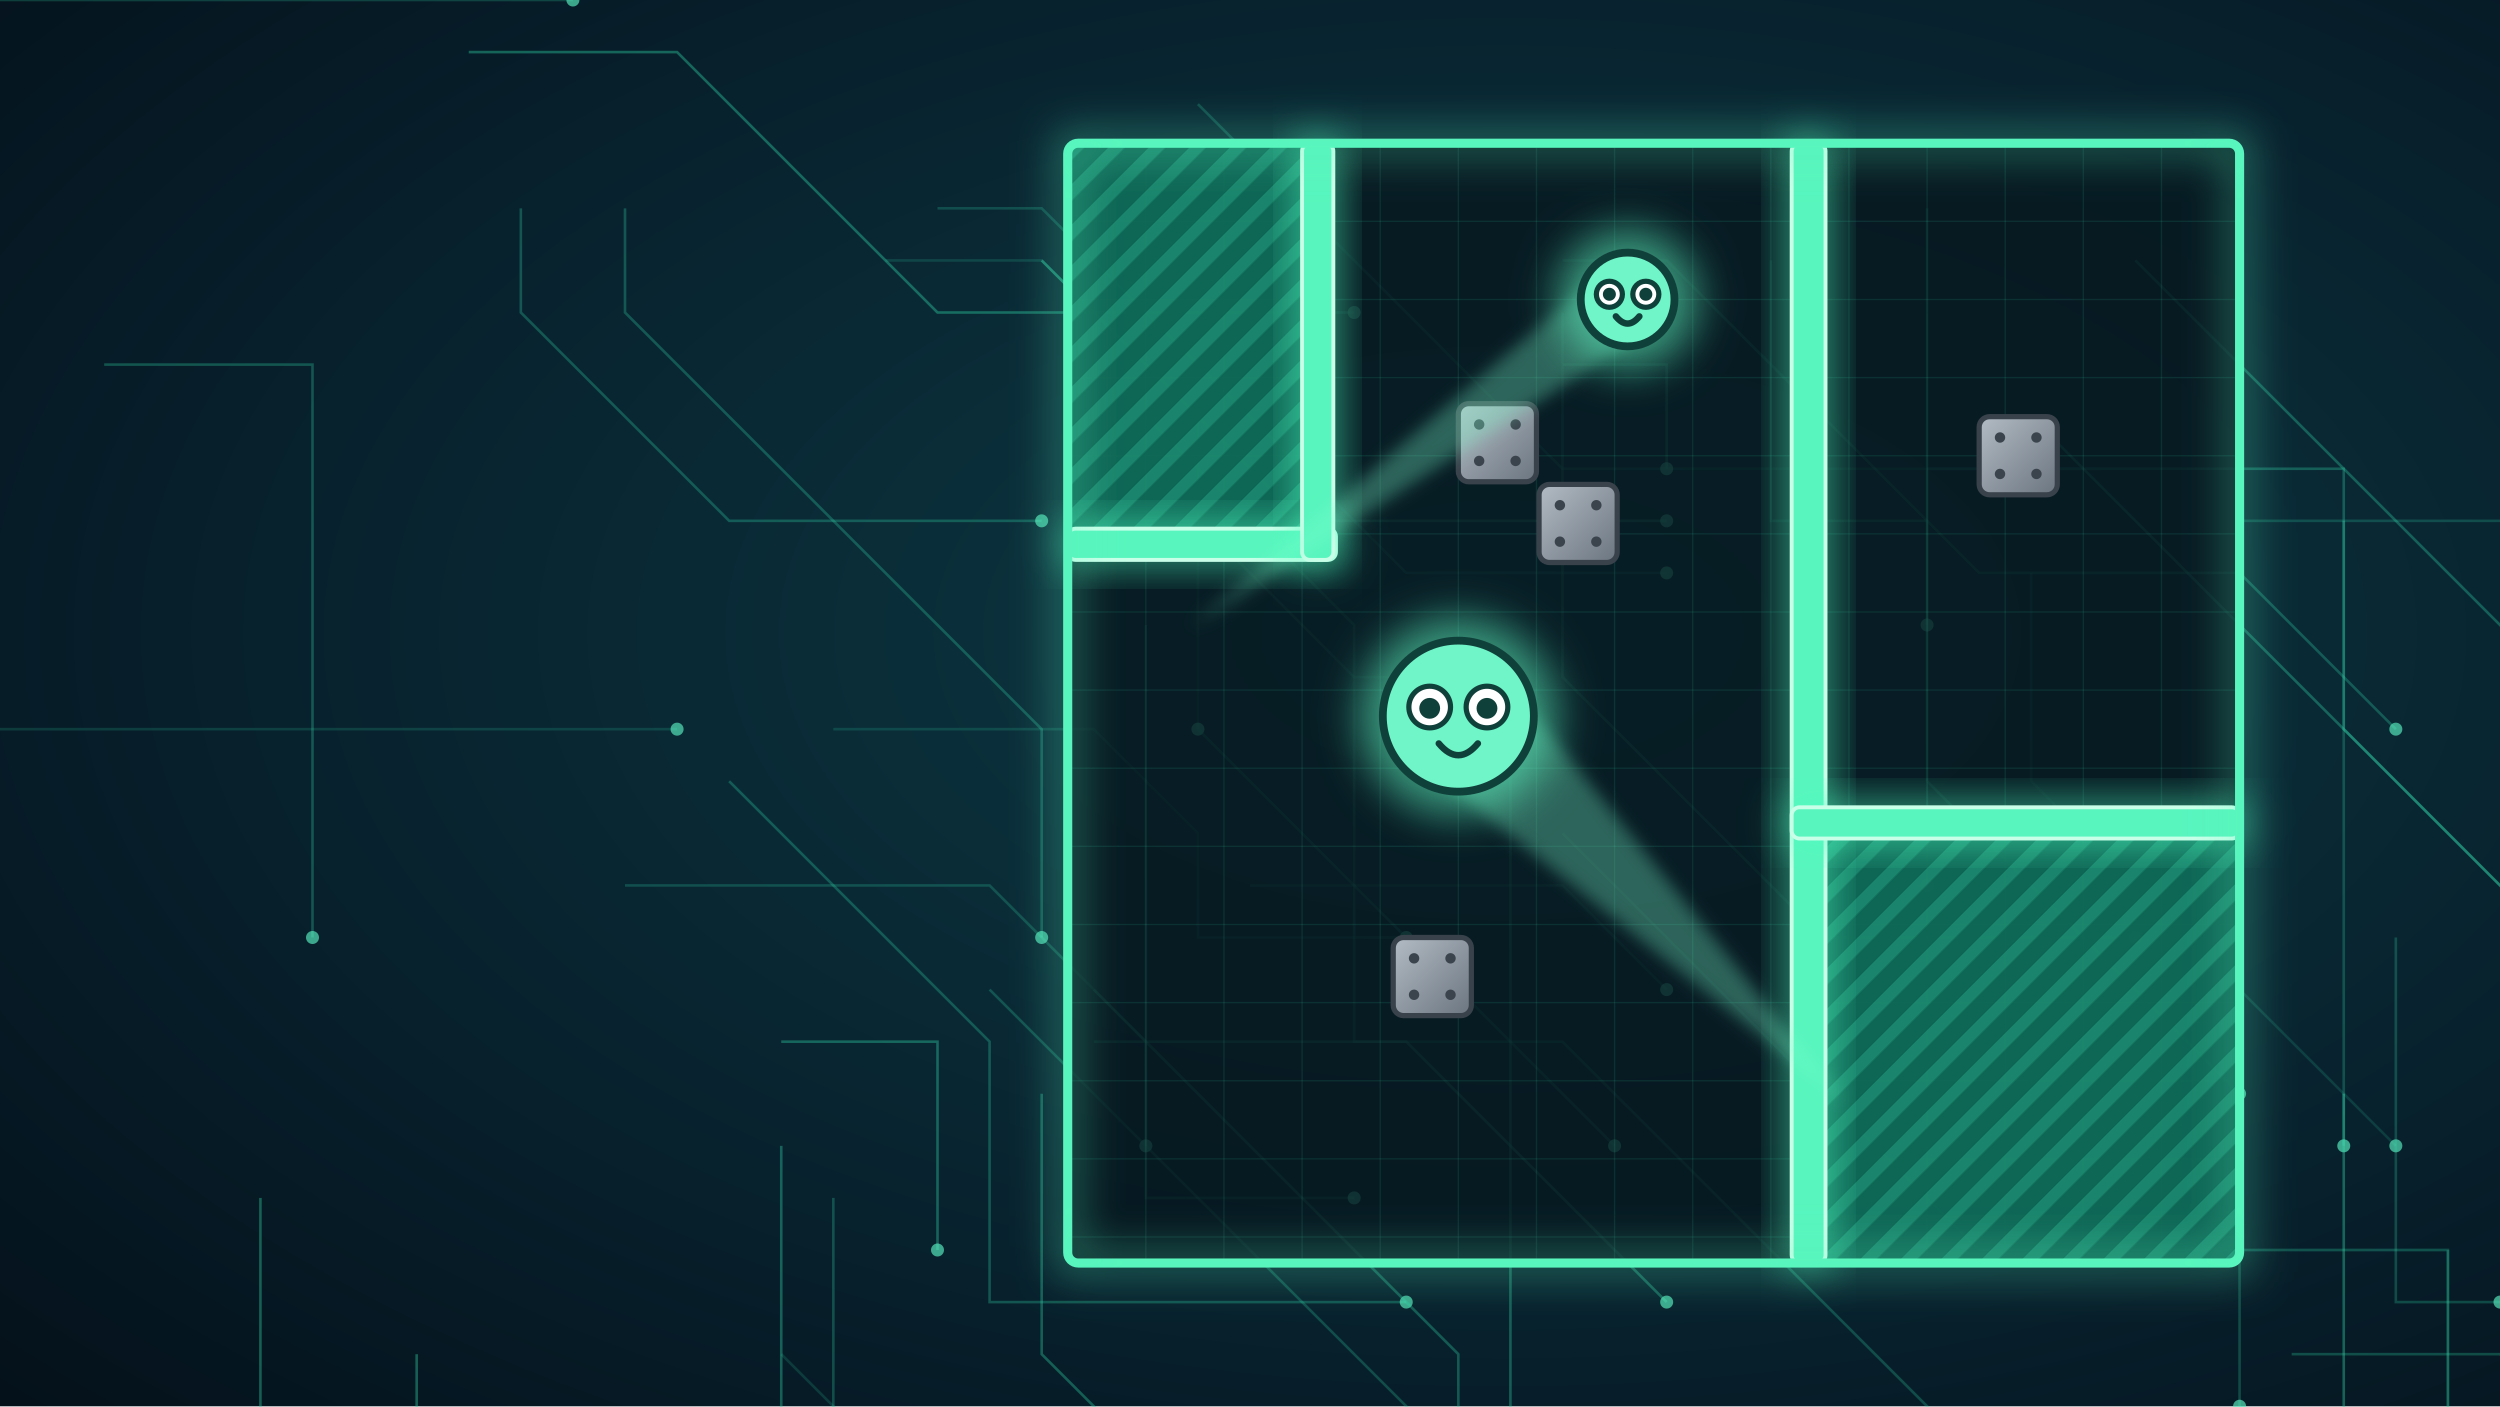
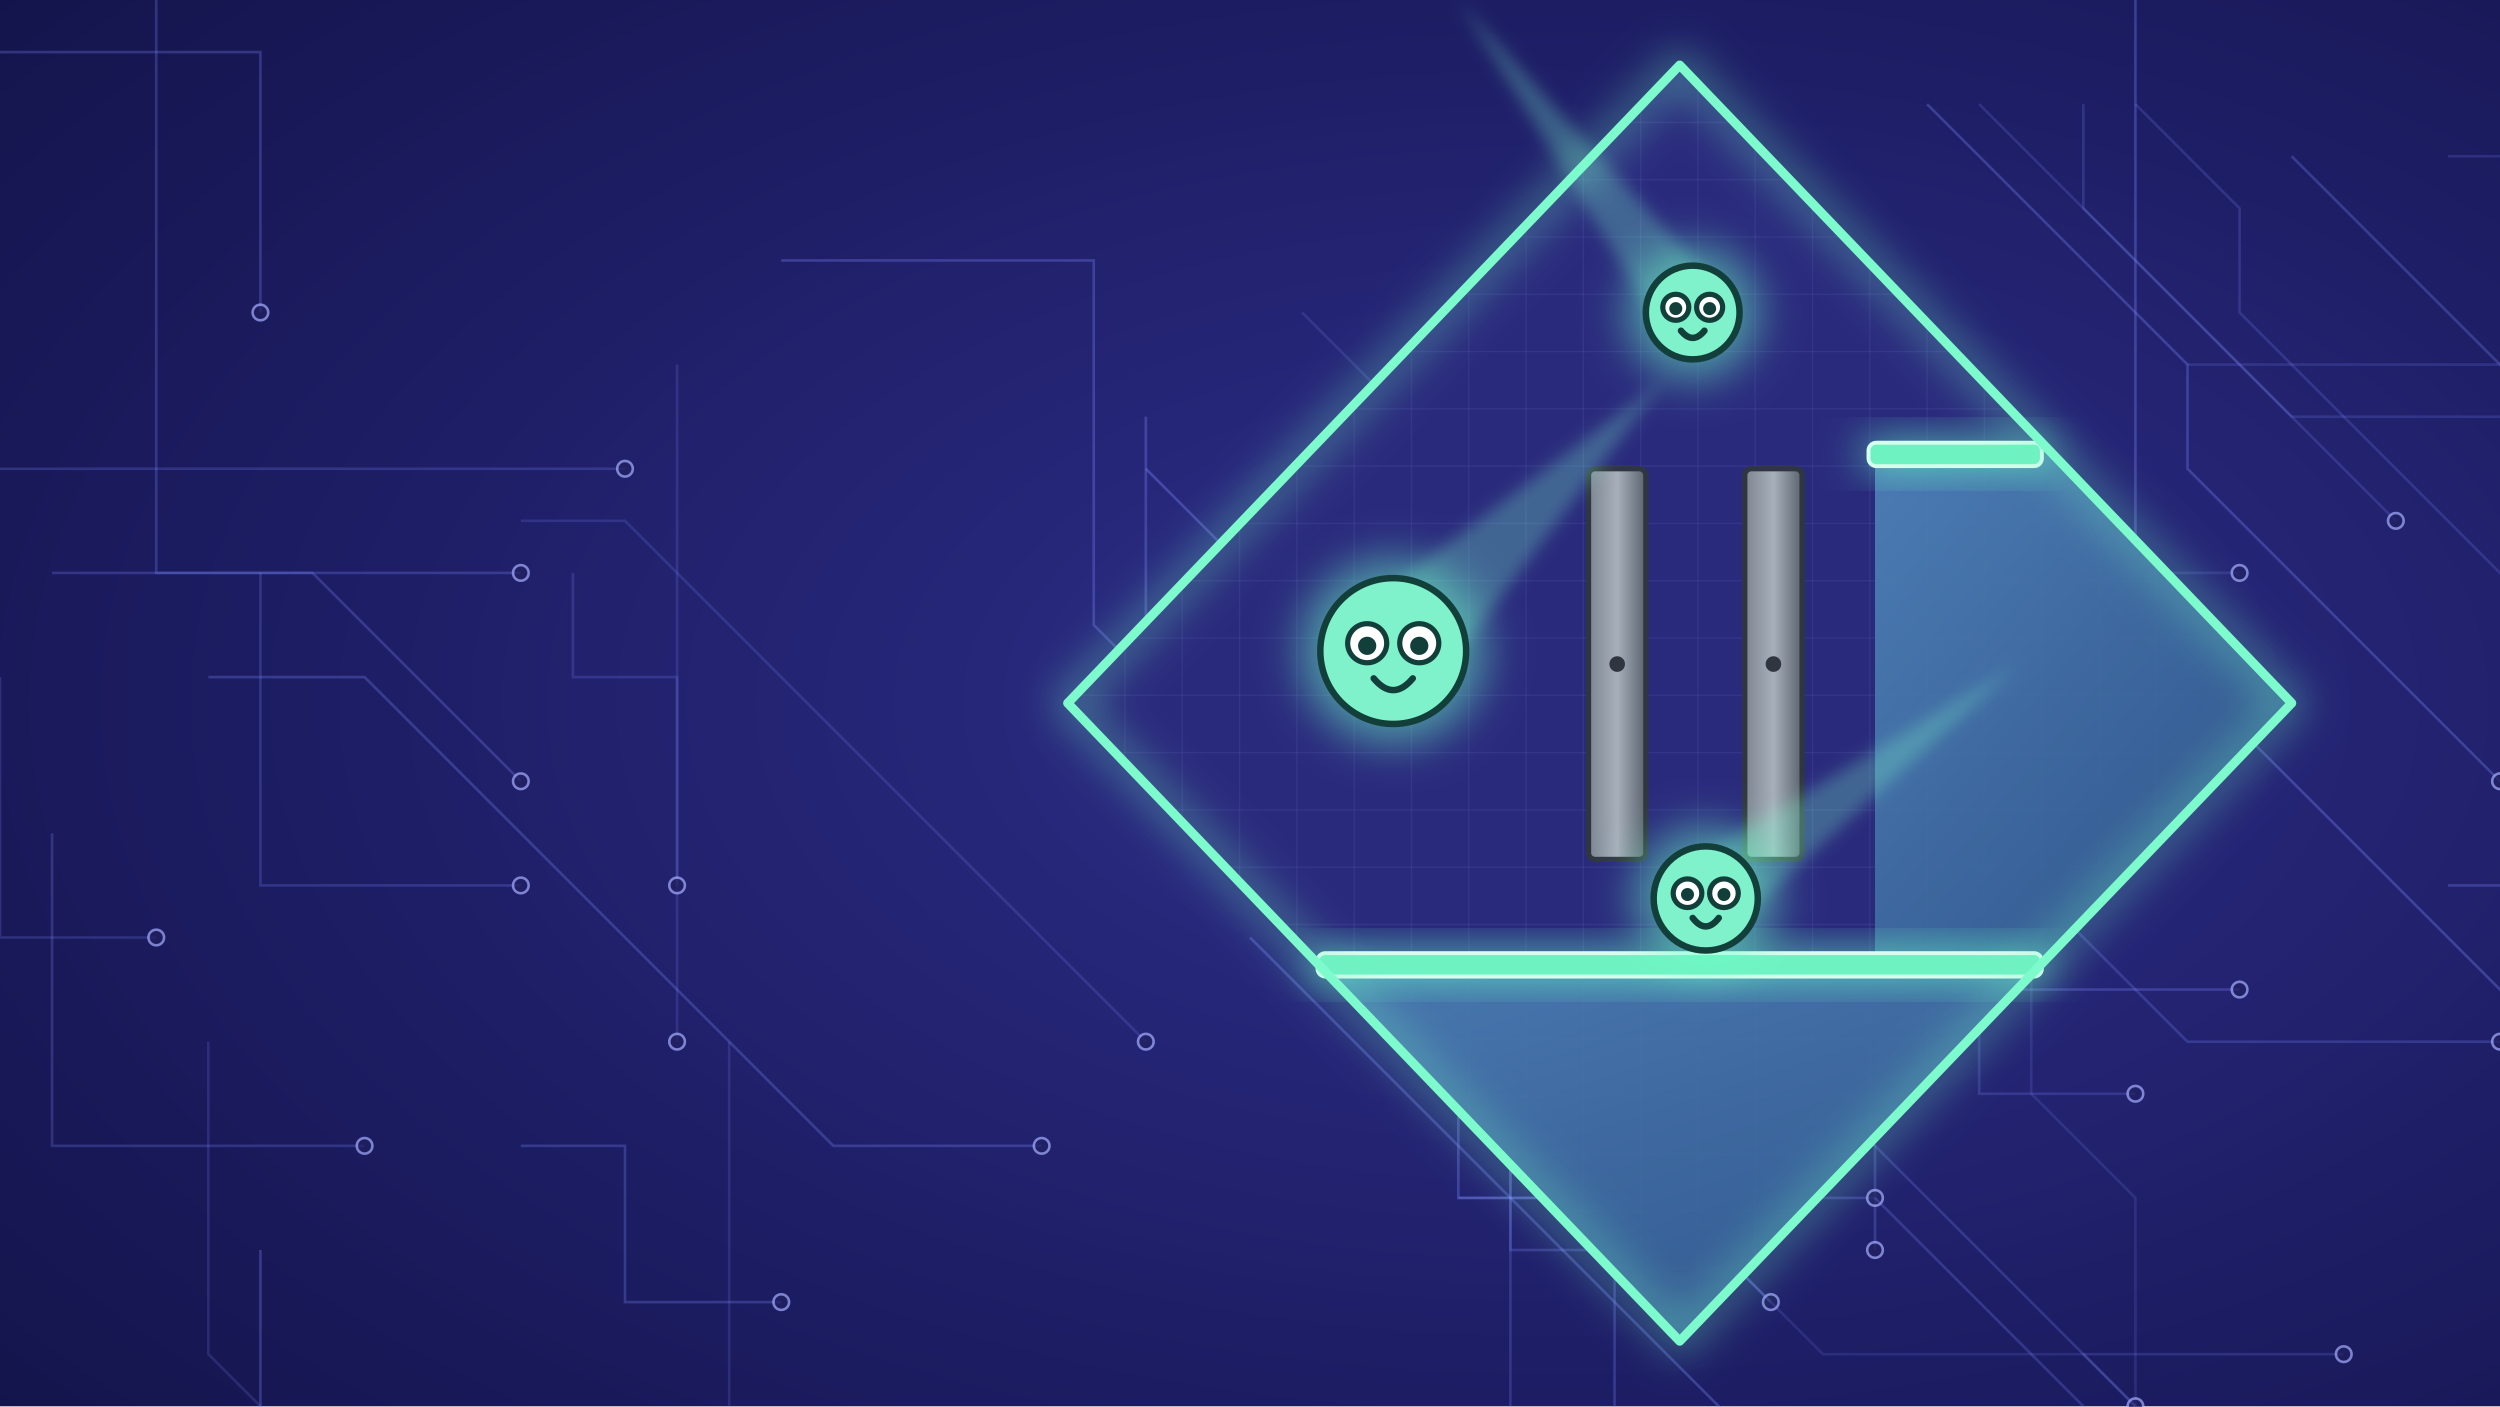
<svg xmlns="http://www.w3.org/2000/svg" width="1920" height="1080" viewBox="0 0 1920 1080">
  <defs>
-     <radialGradient id="bg" cx=".6" cy=".45" r=".85">
-       <stop offset="0" stop-color="#0d3a44" />
-       <stop offset=".6" stop-color="#07202c" />
-       <stop offset="1" stop-color="#040f18" />
-     </radialGradient>
-     <pattern id="hatch" width="22" height="22" patternUnits="userSpaceOnUse" patternTransform="rotate(45)">
-       <rect width="22" height="22" fill="#0f6a57" />
-       <rect width="9" height="22" fill="#1b8a6f" />
-     </pattern>
-     <linearGradient id="trail" x1="1" y1="0" x2="0" y2="1">
-       <stop offset="0" stop-color="#7dffcf" stop-opacity=".9" />
-       <stop offset="1" stop-color="#7dffcf" stop-opacity="0" />
-     </linearGradient>
-     <linearGradient id="steel" x1="0" y1="0" x2="1" y2="1">
-       <stop offset="0" stop-color="#b3bcc4" />
-       <stop offset="1" stop-color="#6b7580" />
-     </linearGradient>
    <filter id="g6" x="-50%" y="-50%" width="200%" height="200%">
      <feGaussianBlur stdDeviation="6" />
    </filter>
    <filter id="g16" x="-50%" y="-50%" width="200%" height="200%">
      <feGaussianBlur stdDeviation="16" />
    </filter>
-     <filter id="g50" x="-50%" y="-50%" width="200%" height="200%">
-       <feGaussianBlur stdDeviation="50" />
+     <filter id="g40" x="-50%" y="-50%" width="200%" height="200%">
+       <feGaussianBlur stdDeviation="40" />
    </filter>
+     <radialGradient id="bg" cx=".62" cy=".5" r=".95">
+       <stop offset="0" stop-color="#2f2f8c" />
+       <stop offset=".55" stop-color="#1c1c62" />
+       <stop offset="1" stop-color="#101040" />
+     </radialGradient>
+     <linearGradient id="cap" x1="0" y1="0" x2="1" y2="1">
+       <stop offset="0" stop-color="#4f83b8" />
+       <stop offset="1" stop-color="#2d5588" />
+     </linearGradient>
+     <linearGradient id="steel" x1="0" y1="0" x2="1" y2="0">
+       <stop offset="0" stop-color="#7c8591" />
+       <stop offset=".5" stop-color="#a7afba" />
+       <stop offset="1" stop-color="#5b636e" />
+     </linearGradient>
  </defs>
  <rect x="0.0" y="0.0" width="1920.0" height="1080.0" fill="url(#bg)" />
-   <path d="M1560 320 L1720 480 L2040 800 L2320 1080 V1160" fill="none" stroke="#2fd6a8" stroke-width="2" opacity="0.34" />
-   <circle cx="2320" cy="1160" r="5" fill="#59f0c0" opacity=".65" />
-   <path d="M600 800 H720 V960" fill="none" stroke="#2fd6a8" stroke-width="2" opacity="0.37" />
-   <circle cx="720" cy="960" r="5" fill="#59f0c0" opacity=".65" />
-   <path d="M960 680 H1200 L1280 760" fill="none" stroke="#2fd6a8" stroke-width="2" opacity="0.20" />
-   <circle cx="1280" cy="760" r="5" fill="#59f0c0" opacity=".65" />
-   <path d="M680 200 H800 L920 320 V560" fill="none" stroke="#2fd6a8" stroke-width="2" opacity="0.17" />
-   <circle cx="920" cy="560" r="5" fill="#59f0c0" opacity=".65" />
-   <path d="M0 0 H320 H440" fill="none" stroke="#2fd6a8" stroke-width="2" opacity="0.22" />
-   <circle cx="440" cy="0" r="5" fill="#59f0c0" opacity=".65" />
-   <path d="M480 680 H760 L880 800 V920 H1040" fill="none" stroke="#2fd6a8" stroke-width="2" opacity="0.23" />
-   <circle cx="1040" cy="920" r="5" fill="#59f0c0" opacity=".65" />
-   <path d="M400 160 V240 L560 400 H800" fill="none" stroke="#2fd6a8" stroke-width="2" opacity="0.29" />
-   <circle cx="800" cy="400" r="5" fill="#59f0c0" opacity=".65" />
-   <path d="M1800 400 V560 V880" fill="none" stroke="#2fd6a8" stroke-width="2" opacity="0.26" />
-   <circle cx="1800" cy="880" r="5" fill="#59f0c0" opacity=".65" />
-   <path d="M800 200 L1000 400 H1120 H1280" fill="none" stroke="#2fd6a8" stroke-width="2" opacity="0.39" />
-   <circle cx="1280" cy="400" r="5" fill="#59f0c0" opacity=".65" />
-   <path d="M880 480 V720 V880" fill="none" stroke="#2fd6a8" stroke-width="2" opacity="0.29" />
-   <circle cx="880" cy="880" r="5" fill="#59f0c0" opacity=".65" />
-   <path d="M0 560 H280 H520" fill="none" stroke="#2fd6a8" stroke-width="2" opacity="0.17" />
-   <circle cx="520" cy="560" r="5" fill="#59f0c0" opacity=".65" />
-   <path d="M600 1040 L760 1200 L920 1360 V1520" fill="none" stroke="#2fd6a8" stroke-width="2" opacity="0.17" />
-   <circle cx="920" cy="1520" r="5" fill="#59f0c0" opacity=".65" />
-   <path d="M1880 960 V1280 V1360 H1960" fill="none" stroke="#2fd6a8" stroke-width="2" opacity="0.23" />
-   <circle cx="1960" cy="1360" r="5" fill="#59f0c0" opacity=".65" />
-   <path d="M1560 440 V600 L1840 880" fill="none" stroke="#2fd6a8" stroke-width="2" opacity="0.16" />
-   <circle cx="1840" cy="880" r="5" fill="#59f0c0" opacity=".65" />
-   <path d="M1720 400 H1840 H2120 L2400 680" fill="none" stroke="#2fd6a8" stroke-width="2" opacity="0.22" />
-   <circle cx="2400" cy="680" r="5" fill="#59f0c0" opacity=".65" />
-   <path d="M1200 200 H1280 L1520 440 H1720 L1840 560" fill="none" stroke="#2fd6a8" stroke-width="2" opacity="0.29" />
-   <circle cx="1840" cy="560" r="5" fill="#59f0c0" opacity=".65" />
-   <path d="M640 560 H840 L920 640 V720 H1080" fill="none" stroke="#2fd6a8" stroke-width="2" opacity="0.17" />
-   <circle cx="1080" cy="720" r="5" fill="#59f0c0" opacity=".65" />
-   <path d="M1840 720 V1000 H1920" fill="none" stroke="#2fd6a8" stroke-width="2" opacity="0.25" />
-   <circle cx="1920" cy="1000" r="5" fill="#59f0c0" opacity=".65" />
-   <path d="M360 40 H520 L720 240 H1040" fill="none" stroke="#2fd6a8" stroke-width="2" opacity="0.39" />
-   <circle cx="1040" cy="240" r="5" fill="#59f0c0" opacity=".65" />
-   <path d="M1160 600 V880 V1080 V1240 H1360" fill="none" stroke="#2fd6a8" stroke-width="2" opacity="0.17" />
-   <circle cx="1360" cy="1240" r="5" fill="#59f0c0" opacity=".65" />
-   <path d="M1360 200 V400 H1480 V600 L1720 840" fill="none" stroke="#2fd6a8" stroke-width="2" opacity="0.37" />
-   <circle cx="1720" cy="840" r="5" fill="#59f0c0" opacity=".65" />
-   <path d="M920 80 L1200 360 H1480 V680" fill="none" stroke="#2fd6a8" stroke-width="2" opacity="0.23" />
-   <circle cx="1480" cy="680" r="5" fill="#59f0c0" opacity=".65" />
-   <path d="M1800 840 V1160 L1960 1320 V1600" fill="none" stroke="#2fd6a8" stroke-width="2" opacity="0.39" />
-   <circle cx="1960" cy="1600" r="5" fill="#59f0c0" opacity=".65" />
-   <path d="M840 800 H1080 L1280 1000" fill="none" stroke="#2fd6a8" stroke-width="2" opacity="0.34" />
-   <circle cx="1280" cy="1000" r="5" fill="#59f0c0" opacity=".65" />
-   <path d="M800 840 V1040 L1120 1360 L1400 1640" fill="none" stroke="#2fd6a8" stroke-width="2" opacity="0.35" />
-   <circle cx="1400" cy="1640" r="5" fill="#59f0c0" opacity=".65" />
-   <path d="M880 320 L1040 480 V800 H1200 L1520 1120" fill="none" stroke="#2fd6a8" stroke-width="2" opacity="0.26" />
-   <circle cx="1520" cy="1120" r="5" fill="#59f0c0" opacity=".65" />
-   <path d="M920 400 L1040 520 H1160 V840 V1160" fill="none" stroke="#2fd6a8" stroke-width="2" opacity="0.21" />
-   <circle cx="1160" cy="1160" r="5" fill="#59f0c0" opacity=".65" />
-   <path d="M200 920 V1200 L320 1320 L640 1640 L880 1880" fill="none" stroke="#2fd6a8" stroke-width="2" opacity="0.38" />
-   <circle cx="880" cy="1880" r="5" fill="#59f0c0" opacity=".65" />
-   <path d="M760 760 L1080 1080 L1240 1240 H1320 L1440 1360" fill="none" stroke="#2fd6a8" stroke-width="2" opacity="0.25" />
-   <circle cx="1440" cy="1360" r="5" fill="#59f0c0" opacity=".65" />
-   <path d="M1640 200 L1960 520 L2080 640" fill="none" stroke="#2fd6a8" stroke-width="2" opacity="0.33" />
-   <circle cx="2080" cy="640" r="5" fill="#59f0c0" opacity=".65" />
-   <path d="M1200 280 H1280 V360" fill="none" stroke="#2fd6a8" stroke-width="2" opacity="0.39" />
-   <circle cx="1280" cy="360" r="5" fill="#59f0c0" opacity=".65" />
-   <path d="M1200 240 V320 V520 L1400 720 H1640" fill="none" stroke="#2fd6a8" stroke-width="2" opacity="0.29" />
-   <circle cx="1640" cy="720" r="5" fill="#59f0c0" opacity=".65" />
-   <path d="M600 880 V960 V1160 V1480" fill="none" stroke="#2fd6a8" stroke-width="2" opacity="0.37" />
-   <circle cx="600" cy="1480" r="5" fill="#59f0c0" opacity=".65" />
-   <path d="M1760 1040 H1920 L2160 1280 H2320 L2480 1440" fill="none" stroke="#2fd6a8" stroke-width="2" opacity="0.27" />
-   <circle cx="2480" cy="1440" r="5" fill="#59f0c0" opacity=".65" />
-   <path d="M1480 360 H1800 V560 L2120 880" fill="none" stroke="#2fd6a8" stroke-width="2" opacity="0.31" />
-   <circle cx="2120" cy="880" r="5" fill="#59f0c0" opacity=".65" />
-   <path d="M920 560 L1040 680 L1240 880" fill="none" stroke="#2fd6a8" stroke-width="2" opacity="0.26" />
-   <circle cx="1240" cy="880" r="5" fill="#59f0c0" opacity=".65" />
-   <path d="M480 160 V240 L800 560 V640 V720" fill="none" stroke="#2fd6a8" stroke-width="2" opacity="0.29" />
-   <circle cx="800" cy="720" r="5" fill="#59f0c0" opacity=".65" />
-   <path d="M1560 680 L1720 840 V1080" fill="none" stroke="#2fd6a8" stroke-width="2" opacity="0.25" />
-   <circle cx="1720" cy="1080" r="5" fill="#59f0c0" opacity=".65" />
-   <path d="M560 600 L760 800 V1000 H1080" fill="none" stroke="#2fd6a8" stroke-width="2" opacity="0.29" />
-   <circle cx="1080" cy="1000" r="5" fill="#59f0c0" opacity=".65" />
-   <path d="M640 920 V1120 H840 V1280" fill="none" stroke="#2fd6a8" stroke-width="2" opacity="0.27" />
-   <circle cx="840" cy="1280" r="5" fill="#59f0c0" opacity=".65" />
-   <path d="M720 160 H800 L1080 440 H1280" fill="none" stroke="#2fd6a8" stroke-width="2" opacity="0.22" />
-   <circle cx="1280" cy="440" r="5" fill="#59f0c0" opacity=".65" />
-   <path d="M320 1040 V1120 L560 1360 H720" fill="none" stroke="#2fd6a8" stroke-width="2" opacity="0.38" />
-   <circle cx="720" cy="1360" r="5" fill="#59f0c0" opacity=".65" />
-   <path d="M80 280 H240 V560 V720" fill="none" stroke="#2fd6a8" stroke-width="2" opacity="0.30" />
-   <circle cx="240" cy="720" r="5" fill="#59f0c0" opacity=".65" />
-   <path d="M1200 640 L1520 960 H1800 H1880 V1120" fill="none" stroke="#2fd6a8" stroke-width="2" opacity="0.28" />
-   <circle cx="1880" cy="1120" r="5" fill="#59f0c0" opacity=".65" />
-   <path d="M840 760 L1120 1040 V1120 V1280" fill="none" stroke="#2fd6a8" stroke-width="2" opacity="0.32" />
-   <circle cx="1120" cy="1280" r="5" fill="#59f0c0" opacity=".65" />
-   <path d="M1480 160 V240 V480" fill="none" stroke="#2fd6a8" stroke-width="2" opacity="0.32" />
-   <circle cx="1480" cy="480" r="5" fill="#59f0c0" opacity=".65" />
-   <rect x="820.0" y="110.0" width="900.0" height="860.0" fill="#06171f" opacity=".82" />
-   <line x1="880" y1="110" x2="880" y2="970" stroke="#2fd6a8" stroke-width="1" opacity=".12" />
-   <line x1="940" y1="110" x2="940" y2="970" stroke="#2fd6a8" stroke-width="1" opacity=".12" />
-   <line x1="1000" y1="110" x2="1000" y2="970" stroke="#2fd6a8" stroke-width="1" opacity=".12" />
-   <line x1="1060" y1="110" x2="1060" y2="970" stroke="#2fd6a8" stroke-width="1" opacity=".12" />
-   <line x1="1120" y1="110" x2="1120" y2="970" stroke="#2fd6a8" stroke-width="1" opacity=".12" />
-   <line x1="1180" y1="110" x2="1180" y2="970" stroke="#2fd6a8" stroke-width="1" opacity=".12" />
-   <line x1="1240" y1="110" x2="1240" y2="970" stroke="#2fd6a8" stroke-width="1" opacity=".12" />
-   <line x1="1300" y1="110" x2="1300" y2="970" stroke="#2fd6a8" stroke-width="1" opacity=".12" />
-   <line x1="1360" y1="110" x2="1360" y2="970" stroke="#2fd6a8" stroke-width="1" opacity=".12" />
-   <line x1="1420" y1="110" x2="1420" y2="970" stroke="#2fd6a8" stroke-width="1" opacity=".12" />
-   <line x1="1480" y1="110" x2="1480" y2="970" stroke="#2fd6a8" stroke-width="1" opacity=".12" />
-   <line x1="1540" y1="110" x2="1540" y2="970" stroke="#2fd6a8" stroke-width="1" opacity=".12" />
-   <line x1="1600" y1="110" x2="1600" y2="970" stroke="#2fd6a8" stroke-width="1" opacity=".12" />
-   <line x1="1660" y1="110" x2="1660" y2="970" stroke="#2fd6a8" stroke-width="1" opacity=".12" />
-   <line x1="820" y1="170" x2="1720" y2="170" stroke="#2fd6a8" stroke-width="1" opacity=".12" />
-   <line x1="820" y1="230" x2="1720" y2="230" stroke="#2fd6a8" stroke-width="1" opacity=".12" />
-   <line x1="820" y1="290" x2="1720" y2="290" stroke="#2fd6a8" stroke-width="1" opacity=".12" />
-   <line x1="820" y1="350" x2="1720" y2="350" stroke="#2fd6a8" stroke-width="1" opacity=".12" />
-   <line x1="820" y1="410" x2="1720" y2="410" stroke="#2fd6a8" stroke-width="1" opacity=".12" />
-   <line x1="820" y1="470" x2="1720" y2="470" stroke="#2fd6a8" stroke-width="1" opacity=".12" />
-   <line x1="820" y1="530" x2="1720" y2="530" stroke="#2fd6a8" stroke-width="1" opacity=".12" />
-   <line x1="820" y1="590" x2="1720" y2="590" stroke="#2fd6a8" stroke-width="1" opacity=".12" />
-   <line x1="820" y1="650" x2="1720" y2="650" stroke="#2fd6a8" stroke-width="1" opacity=".12" />
-   <line x1="820" y1="710" x2="1720" y2="710" stroke="#2fd6a8" stroke-width="1" opacity=".12" />
-   <line x1="820" y1="770" x2="1720" y2="770" stroke="#2fd6a8" stroke-width="1" opacity=".12" />
-   <line x1="820" y1="830" x2="1720" y2="830" stroke="#2fd6a8" stroke-width="1" opacity=".12" />
-   <line x1="820" y1="890" x2="1720" y2="890" stroke="#2fd6a8" stroke-width="1" opacity=".12" />
-   <line x1="820" y1="950" x2="1720" y2="950" stroke="#2fd6a8" stroke-width="1" opacity=".12" />
-   <rect x="1380.0" y="630.0" width="340.0" height="340.0" fill="url(#hatch)" opacity=".95" />
-   <rect x="820.0" y="110.0" width="190.0" height="300.0" fill="url(#hatch)" opacity=".95" />
-   <rect x="1371" y="105" width="36" height="870" rx="10" fill="#4dffc0" opacity=".55" filter="url(#g16)" />
-   <rect x="1376" y="110" width="26" height="860" rx="6" fill="#58f5be" stroke="#c9ffe9" stroke-width="3" />
-   <rect x="1371" y="615" width="354" height="34" rx="10" fill="#4dffc0" opacity=".55" filter="url(#g16)" />
-   <rect x="1376" y="620" width="344" height="24" rx="6" fill="#58f5be" stroke="#c9ffe9" stroke-width="3" />
-   <rect x="815" y="401" width="216" height="34" rx="10" fill="#4dffc0" opacity=".55" filter="url(#g16)" />
-   <rect x="820" y="406" width="206" height="24" rx="6" fill="#58f5be" stroke="#c9ffe9" stroke-width="3" />
-   <rect x="995" y="105" width="34" height="330" rx="10" fill="#4dffc0" opacity=".55" filter="url(#g16)" />
-   <rect x="1000" y="110" width="24" height="320" rx="6" fill="#58f5be" stroke="#c9ffe9" stroke-width="3" />
-   <rect x="820" y="110" width="900" height="860" fill="none" stroke="#58f5be" stroke-width="7" rx="8" />
-   <rect x="820" y="110" width="900" height="860" fill="none" stroke="#58f5be" stroke-width="14" opacity=".5" filter="url(#g16)" />
-   <rect x="1120" y="310" width="60" height="60" rx="8" fill="url(#steel)" stroke="#39424b" stroke-width="4" />
-   <circle cx="1136" cy="326" r="4" fill="#3b444d" />
-   <circle cx="1164" cy="326" r="4" fill="#3b444d" />
-   <circle cx="1136" cy="354" r="4" fill="#3b444d" />
-   <circle cx="1164" cy="354" r="4" fill="#3b444d" />
-   <rect x="1182" y="372" width="60" height="60" rx="8" fill="url(#steel)" stroke="#39424b" stroke-width="4" />
-   <circle cx="1198" cy="388" r="4" fill="#3b444d" />
-   <circle cx="1226" cy="388" r="4" fill="#3b444d" />
-   <circle cx="1198" cy="416" r="4" fill="#3b444d" />
-   <circle cx="1226" cy="416" r="4" fill="#3b444d" />
-   <rect x="1070" y="720" width="60" height="60" rx="8" fill="url(#steel)" stroke="#39424b" stroke-width="4" />
-   <circle cx="1086" cy="736" r="4" fill="#3b444d" />
-   <circle cx="1114" cy="736" r="4" fill="#3b444d" />
-   <circle cx="1086" cy="764" r="4" fill="#3b444d" />
-   <circle cx="1114" cy="764" r="4" fill="#3b444d" />
-   <rect x="1520" y="320" width="60" height="60" rx="8" fill="url(#steel)" stroke="#39424b" stroke-width="4" />
-   <circle cx="1536" cy="336" r="4" fill="#3b444d" />
-   <circle cx="1564" cy="336" r="4" fill="#3b444d" />
-   <circle cx="1536" cy="364" r="4" fill="#3b444d" />
-   <circle cx="1564" cy="364" r="4" fill="#3b444d" />
-   <polygon points="1087,583 1153,517 1418,848" fill="#7dffcf" opacity=".32" filter="url(#g6)" />
-   <circle cx="1120" cy="550" r="76" fill="#62ffc6" opacity=".55" filter="url(#g16)" />
-   <circle cx="1120" cy="550" r="58" fill="#6ff5c8" stroke="#10403a" stroke-width="6" />
-   <circle cx="1098" cy="543" r="16" fill="#fff" stroke="#10403a" stroke-width="4" />
-   <circle cx="1098" cy="544" r="8" fill="#10403a" />
-   <circle cx="1142" cy="543" r="16" fill="#fff" stroke="#10403a" stroke-width="4" />
-   <circle cx="1142" cy="544" r="8" fill="#10403a" />
-   <path d="M1105 571 Q1120 589 1135 571" fill="none" stroke="#10403a" stroke-width="5" stroke-linecap="round" />
-   <polygon points="1233,207 1267,253 914,482" fill="#7dffcf" opacity=".32" filter="url(#g6)" />
-   <circle cx="1250" cy="230" r="54" fill="#62ffc6" opacity=".55" filter="url(#g16)" />
-   <circle cx="1250" cy="230" r="36" fill="#6ff5c8" stroke="#10403a" stroke-width="6" />
-   <circle cx="1236" cy="226" r="10" fill="#fff" stroke="#10403a" stroke-width="4" />
-   <circle cx="1236" cy="226" r="5" fill="#10403a" />
-   <circle cx="1264" cy="226" r="10" fill="#fff" stroke="#10403a" stroke-width="4" />
-   <circle cx="1264" cy="226" r="5" fill="#10403a" />
-   <path d="M1241 243 Q1250 254 1259 243" fill="none" stroke="#10403a" stroke-width="5" stroke-linecap="round" />
+   <path d="M1160 760 H1320 L1440 880 V960" fill="none" stroke="#7f8cff" stroke-width="2" opacity="0.25" />
+   <circle cx="1440" cy="960" r="6" fill="#20205f" stroke="#a6aeff" stroke-width="2" opacity=".7" />
+   <path d="M1520 80 L1760 320 H2040 V600" fill="none" stroke="#7f8cff" stroke-width="2" opacity="0.19" />
+   <circle cx="2040" cy="600" r="6" fill="#20205f" stroke="#a6aeff" stroke-width="2" opacity=".7" />
+   <path d="M1120 920 H1240 H1360 H1440" fill="none" stroke="#7f8cff" stroke-width="2" opacity="0.25" />
+   <circle cx="1440" cy="920" r="6" fill="#20205f" stroke="#a6aeff" stroke-width="2" opacity=".7" />
+   <path d="M1480 80 L1680 280 V360 L1800 480 L1920 600" fill="none" stroke="#7f8cff" stroke-width="2" opacity="0.30" />
+   <circle cx="1920" cy="600" r="6" fill="#20205f" stroke="#a6aeff" stroke-width="2" opacity=".7" />
+   <path d="M200 960 V1080 V1240 H280" fill="none" stroke="#7f8cff" stroke-width="2" opacity="0.29" />
+   <circle cx="280" cy="1240" r="6" fill="#20205f" stroke="#a6aeff" stroke-width="2" opacity=".7" />
+   <path d="M0 520 V720 H120" fill="none" stroke="#7f8cff" stroke-width="2" opacity="0.20" />
+   <circle cx="120" cy="720" r="6" fill="#20205f" stroke="#a6aeff" stroke-width="2" opacity=".7" />
+   <path d="M1880 120 H1960 H2200 V240 H2280" fill="none" stroke="#7f8cff" stroke-width="2" opacity="0.18" />
+   <circle cx="2280" cy="240" r="6" fill="#20205f" stroke="#a6aeff" stroke-width="2" opacity=".7" />
+   <path d="M40 640 V880 H280" fill="none" stroke="#7f8cff" stroke-width="2" opacity="0.24" />
+   <circle cx="280" cy="880" r="6" fill="#20205f" stroke="#a6aeff" stroke-width="2" opacity=".7" />
+   <path d="M1000 240 L1080 320 H1320 L1440 440 H1720" fill="none" stroke="#7f8cff" stroke-width="2" opacity="0.17" />
+   <circle cx="1720" cy="440" r="6" fill="#20205f" stroke="#a6aeff" stroke-width="2" opacity=".7" />
+   <path d="M1400 840 L1520 960 L1680 1120 H1920 L2000 1200" fill="none" stroke="#7f8cff" stroke-width="2" opacity="0.23" />
+   <circle cx="2000" cy="1200" r="6" fill="#20205f" stroke="#a6aeff" stroke-width="2" opacity=".7" />
+   <path d="M600 200 H840 V480 L1120 760 L1360 1000" fill="none" stroke="#7f8cff" stroke-width="2" opacity="0.30" />
+   <circle cx="1360" cy="1000" r="6" fill="#20205f" stroke="#a6aeff" stroke-width="2" opacity=".7" />
+   <path d="M200 440 V680 H400" fill="none" stroke="#7f8cff" stroke-width="2" opacity="0.23" />
+   <circle cx="400" cy="680" r="6" fill="#20205f" stroke="#a6aeff" stroke-width="2" opacity=".7" />
+   <path d="M1440 920 L1640 1120 H1800" fill="none" stroke="#7f8cff" stroke-width="2" opacity="0.24" />
+   <circle cx="1800" cy="1120" r="6" fill="#20205f" stroke="#a6aeff" stroke-width="2" opacity=".7" />
+   <path d="M520 280 V440 V520 V800" fill="none" stroke="#7f8cff" stroke-width="2" opacity="0.18" />
+   <circle cx="520" cy="800" r="6" fill="#20205f" stroke="#a6aeff" stroke-width="2" opacity=".7" />
+   <path d="M120 0 V240 V440 H400" fill="none" stroke="#7f8cff" stroke-width="2" opacity="0.26" />
+   <circle cx="400" cy="440" r="6" fill="#20205f" stroke="#a6aeff" stroke-width="2" opacity=".7" />
+   <path d="M160 520 H280 L480 720 L640 880 H800" fill="none" stroke="#7f8cff" stroke-width="2" opacity="0.28" />
+   <circle cx="800" cy="880" r="6" fill="#20205f" stroke="#a6aeff" stroke-width="2" opacity=".7" />
+   <path d="M400 880 H480 V1000 H600" fill="none" stroke="#7f8cff" stroke-width="2" opacity="0.27" />
+   <circle cx="600" cy="1000" r="6" fill="#20205f" stroke="#a6aeff" stroke-width="2" opacity=".7" />
+   <path d="M0 40 H200 V240" fill="none" stroke="#7f8cff" stroke-width="2" opacity="0.27" />
+   <circle cx="200" cy="240" r="6" fill="#20205f" stroke="#a6aeff" stroke-width="2" opacity=".7" />
+   <path d="M880 360 L1080 560 H1240" fill="none" stroke="#7f8cff" stroke-width="2" opacity="0.33" />
+   <circle cx="1240" cy="560" r="6" fill="#20205f" stroke="#a6aeff" stroke-width="2" opacity=".7" />
+   <path d="M1880 680 H2160 V760 H2360" fill="none" stroke="#7f8cff" stroke-width="2" opacity="0.29" />
+   <circle cx="2360" cy="760" r="6" fill="#20205f" stroke="#a6aeff" stroke-width="2" opacity=".7" />
+   <path d="M960 720 L1240 1000 L1400 1160" fill="none" stroke="#7f8cff" stroke-width="2" opacity="0.32" />
+   <circle cx="1400" cy="1160" r="6" fill="#20205f" stroke="#a6aeff" stroke-width="2" opacity=".7" />
+   <path d="M1240 440 V520 H1480" fill="none" stroke="#7f8cff" stroke-width="2" opacity="0.19" />
+   <circle cx="1480" cy="520" r="6" fill="#20205f" stroke="#a6aeff" stroke-width="2" opacity=".7" />
+   <path d="M1600 1040 H1720 H1800" fill="none" stroke="#7f8cff" stroke-width="2" opacity="0.19" />
+   <circle cx="1800" cy="1040" r="6" fill="#20205f" stroke="#a6aeff" stroke-width="2" opacity=".7" />
+   <path d="M1160 720 V960 H1240 V1200 V1440" fill="none" stroke="#7f8cff" stroke-width="2" opacity="0.26" />
+   <circle cx="1240" cy="1440" r="6" fill="#20205f" stroke="#a6aeff" stroke-width="2" opacity=".7" />
+   <path d="M1640 0 V240 V480 L1880 720 L2120 960" fill="none" stroke="#7f8cff" stroke-width="2" opacity="0.32" />
+   <circle cx="2120" cy="960" r="6" fill="#20205f" stroke="#a6aeff" stroke-width="2" opacity=".7" />
+   <path d="M160 800 V1040 L240 1120 L360 1240 H480" fill="none" stroke="#7f8cff" stroke-width="2" opacity="0.18" />
+   <circle cx="480" cy="1240" r="6" fill="#20205f" stroke="#a6aeff" stroke-width="2" opacity=".7" />
+   <path d="M1240 560 L1440 760 H1720" fill="none" stroke="#7f8cff" stroke-width="2" opacity="0.28" />
+   <circle cx="1720" cy="760" r="6" fill="#20205f" stroke="#a6aeff" stroke-width="2" opacity=".7" />
+   <path d="M40 440 H240 L400 600" fill="none" stroke="#7f8cff" stroke-width="2" opacity="0.26" />
+   <circle cx="400" cy="600" r="6" fill="#20205f" stroke="#a6aeff" stroke-width="2" opacity=".7" />
+   <path d="M1240 280 L1480 520 L1560 600" fill="none" stroke="#7f8cff" stroke-width="2" opacity="0.17" />
+   <circle cx="1560" cy="600" r="6" fill="#20205f" stroke="#a6aeff" stroke-width="2" opacity=".7" />
+   <path d="M1040 520 H1120 H1240 H1480 H1560" fill="none" stroke="#7f8cff" stroke-width="2" opacity="0.17" />
+   <circle cx="1560" cy="520" r="6" fill="#20205f" stroke="#a6aeff" stroke-width="2" opacity=".7" />
+   <path d="M1560 600 V840 L1640 920 V1000 V1080" fill="none" stroke="#7f8cff" stroke-width="2" opacity="0.16" />
+   <circle cx="1640" cy="1080" r="6" fill="#20205f" stroke="#a6aeff" stroke-width="2" opacity=".7" />
+   <path d="M1120 720 V920 H1240" fill="none" stroke="#7f8cff" stroke-width="2" opacity="0.32" />
+   <circle cx="1240" cy="920" r="6" fill="#20205f" stroke="#a6aeff" stroke-width="2" opacity=".7" />
+   <path d="M1680 280 H1800 H1920 H2000" fill="none" stroke="#7f8cff" stroke-width="2" opacity="0.18" />
+   <circle cx="2000" cy="280" r="6" fill="#20205f" stroke="#a6aeff" stroke-width="2" opacity=".7" />
+   <path d="M1640 80 L1720 160 V240 L2000 520" fill="none" stroke="#7f8cff" stroke-width="2" opacity="0.20" />
+   <circle cx="2000" cy="520" r="6" fill="#20205f" stroke="#a6aeff" stroke-width="2" opacity=".7" />
+   <path d="M1600 80 V160 L1840 400" fill="none" stroke="#7f8cff" stroke-width="2" opacity="0.20" />
+   <circle cx="1840" cy="400" r="6" fill="#20205f" stroke="#a6aeff" stroke-width="2" opacity=".7" />
+   <path d="M1120 320 H1200 V560 V640 V840" fill="none" stroke="#7f8cff" stroke-width="2" opacity="0.27" />
+   <circle cx="1200" cy="840" r="6" fill="#20205f" stroke="#a6aeff" stroke-width="2" opacity=".7" />
+   <path d="M560 800 V1080 V1200" fill="none" stroke="#7f8cff" stroke-width="2" opacity="0.17" />
+   <circle cx="560" cy="1200" r="6" fill="#20205f" stroke="#a6aeff" stroke-width="2" opacity=".7" />
+   <path d="M440 440 V520 H520 V680" fill="none" stroke="#7f8cff" stroke-width="2" opacity="0.20" />
+   <circle cx="520" cy="680" r="6" fill="#20205f" stroke="#a6aeff" stroke-width="2" opacity=".7" />
+   <path d="M1520 400 V640 V840 H1640" fill="none" stroke="#7f8cff" stroke-width="2" opacity="0.21" />
+   <circle cx="1640" cy="840" r="6" fill="#20205f" stroke="#a6aeff" stroke-width="2" opacity=".7" />
+   <path d="M1160 560 V800 V1000 V1120 H1360" fill="none" stroke="#7f8cff" stroke-width="2" opacity="0.22" />
+   <circle cx="1360" cy="1120" r="6" fill="#20205f" stroke="#a6aeff" stroke-width="2" opacity=".7" />
+   <path d="M400 400 H480 L600 520 L760 680 L880 800" fill="none" stroke="#7f8cff" stroke-width="2" opacity="0.18" />
+   <circle cx="880" cy="800" r="6" fill="#20205f" stroke="#a6aeff" stroke-width="2" opacity=".7" />
+   <path d="M1120 760 L1400 1040 H1600 L1880 1320 H2040" fill="none" stroke="#7f8cff" stroke-width="2" opacity="0.16" />
+   <circle cx="2040" cy="1320" r="6" fill="#20205f" stroke="#a6aeff" stroke-width="2" opacity=".7" />
+   <path d="M1400 520 L1520 640 L1680 800 H1920" fill="none" stroke="#7f8cff" stroke-width="2" opacity="0.24" />
+   <circle cx="1920" cy="800" r="6" fill="#20205f" stroke="#a6aeff" stroke-width="2" opacity=".7" />
+   <path d="M0 360 H120 H240 H400 H480" fill="none" stroke="#7f8cff" stroke-width="2" opacity="0.22" />
+   <circle cx="480" cy="360" r="6" fill="#20205f" stroke="#a6aeff" stroke-width="2" opacity=".7" />
+   <path d="M1760 120 L1960 320 V520 L2200 760 L2320 880" fill="none" stroke="#7f8cff" stroke-width="2" opacity="0.28" />
+   <circle cx="2320" cy="880" r="6" fill="#20205f" stroke="#a6aeff" stroke-width="2" opacity=".7" />
+   <path d="M880 320 V480 H1120" fill="none" stroke="#7f8cff" stroke-width="2" opacity="0.30" />
+   <circle cx="1120" cy="480" r="6" fill="#20205f" stroke="#a6aeff" stroke-width="2" opacity=".7" />
+   <clipPath id="dia">
+     <path d="M1290 50 L1760 540 L1290 1030 L820 540Z" />
+   </clipPath>
+   <path d="M1290 50 L1760 540 L1290 1030 L820 540Z" fill="#2a2a7c" />
+   <g clip-path="url(#dia)">
+     <line x1="820" y1="50" x2="820" y2="1030" stroke="#8d97ff" stroke-width="1" opacity=".1" />
+     <line x1="820" y1="50" x2="1760" y2="50" stroke="#8d97ff" stroke-width="1" opacity=".1" />
+     <line x1="864" y1="50" x2="864" y2="1030" stroke="#8d97ff" stroke-width="1" opacity=".1" />
+     <line x1="820" y1="94" x2="1760" y2="94" stroke="#8d97ff" stroke-width="1" opacity=".1" />
+     <line x1="908" y1="50" x2="908" y2="1030" stroke="#8d97ff" stroke-width="1" opacity=".1" />
+     <line x1="820" y1="138" x2="1760" y2="138" stroke="#8d97ff" stroke-width="1" opacity=".1" />
+     <line x1="952" y1="50" x2="952" y2="1030" stroke="#8d97ff" stroke-width="1" opacity=".1" />
+     <line x1="820" y1="182" x2="1760" y2="182" stroke="#8d97ff" stroke-width="1" opacity=".1" />
+     <line x1="996" y1="50" x2="996" y2="1030" stroke="#8d97ff" stroke-width="1" opacity=".1" />
+     <line x1="820" y1="226" x2="1760" y2="226" stroke="#8d97ff" stroke-width="1" opacity=".1" />
+     <line x1="1040" y1="50" x2="1040" y2="1030" stroke="#8d97ff" stroke-width="1" opacity=".1" />
+     <line x1="820" y1="270" x2="1760" y2="270" stroke="#8d97ff" stroke-width="1" opacity=".1" />
+     <line x1="1084" y1="50" x2="1084" y2="1030" stroke="#8d97ff" stroke-width="1" opacity=".1" />
+     <line x1="820" y1="314" x2="1760" y2="314" stroke="#8d97ff" stroke-width="1" opacity=".1" />
+     <line x1="1128" y1="50" x2="1128" y2="1030" stroke="#8d97ff" stroke-width="1" opacity=".1" />
+     <line x1="820" y1="358" x2="1760" y2="358" stroke="#8d97ff" stroke-width="1" opacity=".1" />
+     <line x1="1172" y1="50" x2="1172" y2="1030" stroke="#8d97ff" stroke-width="1" opacity=".1" />
+     <line x1="820" y1="402" x2="1760" y2="402" stroke="#8d97ff" stroke-width="1" opacity=".1" />
+     <line x1="1216" y1="50" x2="1216" y2="1030" stroke="#8d97ff" stroke-width="1" opacity=".1" />
+     <line x1="820" y1="446" x2="1760" y2="446" stroke="#8d97ff" stroke-width="1" opacity=".1" />
+     <line x1="1260" y1="50" x2="1260" y2="1030" stroke="#8d97ff" stroke-width="1" opacity=".1" />
+     <line x1="820" y1="490" x2="1760" y2="490" stroke="#8d97ff" stroke-width="1" opacity=".1" />
+     <line x1="1304" y1="50" x2="1304" y2="1030" stroke="#8d97ff" stroke-width="1" opacity=".1" />
+     <line x1="820" y1="534" x2="1760" y2="534" stroke="#8d97ff" stroke-width="1" opacity=".1" />
+     <line x1="1348" y1="50" x2="1348" y2="1030" stroke="#8d97ff" stroke-width="1" opacity=".1" />
+     <line x1="820" y1="578" x2="1760" y2="578" stroke="#8d97ff" stroke-width="1" opacity=".1" />
+     <line x1="1392" y1="50" x2="1392" y2="1030" stroke="#8d97ff" stroke-width="1" opacity=".1" />
+     <line x1="820" y1="622" x2="1760" y2="622" stroke="#8d97ff" stroke-width="1" opacity=".1" />
+     <line x1="1436" y1="50" x2="1436" y2="1030" stroke="#8d97ff" stroke-width="1" opacity=".1" />
+     <line x1="820" y1="666" x2="1760" y2="666" stroke="#8d97ff" stroke-width="1" opacity=".1" />
+     <line x1="1480" y1="50" x2="1480" y2="1030" stroke="#8d97ff" stroke-width="1" opacity=".1" />
+     <line x1="820" y1="710" x2="1760" y2="710" stroke="#8d97ff" stroke-width="1" opacity=".1" />
+     <line x1="1524" y1="50" x2="1524" y2="1030" stroke="#8d97ff" stroke-width="1" opacity=".1" />
+     <line x1="820" y1="754" x2="1760" y2="754" stroke="#8d97ff" stroke-width="1" opacity=".1" />
+     <line x1="1568" y1="50" x2="1568" y2="1030" stroke="#8d97ff" stroke-width="1" opacity=".1" />
+     <line x1="820" y1="798" x2="1760" y2="798" stroke="#8d97ff" stroke-width="1" opacity=".1" />
+     <line x1="1612" y1="50" x2="1612" y2="1030" stroke="#8d97ff" stroke-width="1" opacity=".1" />
+     <line x1="820" y1="842" x2="1760" y2="842" stroke="#8d97ff" stroke-width="1" opacity=".1" />
+     <line x1="1656" y1="50" x2="1656" y2="1030" stroke="#8d97ff" stroke-width="1" opacity=".1" />
+     <line x1="820" y1="886" x2="1760" y2="886" stroke="#8d97ff" stroke-width="1" opacity=".1" />
+     <line x1="1700" y1="50" x2="1700" y2="1030" stroke="#8d97ff" stroke-width="1" opacity=".1" />
+     <line x1="820" y1="930" x2="1760" y2="930" stroke="#8d97ff" stroke-width="1" opacity=".1" />
+     <line x1="1744" y1="50" x2="1744" y2="1030" stroke="#8d97ff" stroke-width="1" opacity=".1" />
+     <line x1="820" y1="974" x2="1760" y2="974" stroke="#8d97ff" stroke-width="1" opacity=".1" />
+     <line x1="1788" y1="50" x2="1788" y2="1030" stroke="#8d97ff" stroke-width="1" opacity=".1" />
+     <line x1="820" y1="1018" x2="1760" y2="1018" stroke="#8d97ff" stroke-width="1" opacity=".1" />
+     <line x1="1832" y1="50" x2="1832" y2="1030" stroke="#8d97ff" stroke-width="1" opacity=".1" />
+     <line x1="820" y1="1062" x2="1760" y2="1062" stroke="#8d97ff" stroke-width="1" opacity=".1" />
+     <rect x="820.0" y="740.0" width="940.0" height="300.0" fill="url(#cap)" opacity=".92" />
+     <rect x="1440.0" y="340.0" width="340.0" height="400.0" fill="url(#cap)" opacity=".92" />
+   </g>
+   <rect x="1006.837" y="727" width="566.327" height="28" rx="9" fill="#66ffc9" opacity=".6" filter="url(#g16)" />
+   <rect x="1011.837" y="732" width="556.327" height="18" rx="6" fill="#6ff2c2" stroke="#d6ffef" stroke-width="3" />
+   <rect x="1430" y="335" width="143.163" height="28" rx="9" fill="#66ffc9" opacity=".6" filter="url(#g16)" />
+   <rect x="1435" y="340" width="133.163" height="18" rx="6" fill="#6ff2c2" stroke="#d6ffef" stroke-width="3" />
+   <path d="M1290 50 L1760 540 L1290 1030 L820 540Z" fill="none" stroke="#6ff2c2" stroke-width="16" opacity=".5" filter="url(#g16)" />
+   <path d="M1290 50 L1760 540 L1290 1030 L820 540Z" fill="none" stroke="#7dfbcd" stroke-width="7" stroke-linejoin="round" />
+   <rect x="1220" y="360" width="44" height="300" rx="5" fill="url(#steel)" stroke="#30363f" stroke-width="4" />
+   <circle cx="1242" cy="510" r="6" fill="#30363f" />
+   <rect x="1340" y="360" width="44" height="300" rx="5" fill="url(#steel)" stroke="#30363f" stroke-width="4" />
+   <circle cx="1362" cy="510" r="6" fill="#30363f" />
+   <polygon points="1099,529 1041,471 1280,290" fill="#7dffcf" opacity=".28" filter="url(#g6)" />
+   <circle cx="1070" cy="500" r="72" fill="#6dffc9" opacity=".5" filter="url(#g16)" />
+   <circle cx="1070" cy="500" r="56" fill="#7ff2cc" stroke="#123f3a" stroke-width="5" />
+   <circle cx="1050" cy="494" r="15" fill="#fff" stroke="#123f3a" stroke-width="4" />
+   <circle cx="1050" cy="496" r="7" fill="#123f3a" />
+   <circle cx="1090" cy="494" r="15" fill="#fff" stroke="#123f3a" stroke-width="4" />
+   <circle cx="1090" cy="496" r="7" fill="#123f3a" />
+   <path d="M1055 521 Q1070 539 1085 521" fill="none" stroke="#123f3a" stroke-width="5" stroke-linecap="round" />
+   <polygon points="1322,224 1278,256 1120,0" fill="#7dffcf" opacity=".28" filter="url(#g6)" />
+   <circle cx="1300" cy="240" r="52" fill="#6dffc9" opacity=".5" filter="url(#g16)" />
+   <circle cx="1300" cy="240" r="36" fill="#7ff2cc" stroke="#123f3a" stroke-width="5" />
+   <circle cx="1287" cy="236" r="10" fill="#fff" stroke="#123f3a" stroke-width="4" />
+   <circle cx="1287" cy="237" r="5" fill="#123f3a" />
+   <circle cx="1313" cy="236" r="10" fill="#fff" stroke="#123f3a" stroke-width="4" />
+   <circle cx="1313" cy="237" r="5" fill="#123f3a" />
+   <path d="M1291 254 Q1300 265 1309 254" fill="none" stroke="#123f3a" stroke-width="5" stroke-linecap="round" />
+   <polygon points="1328,714 1292,666 1550,510" fill="#7dffcf" opacity=".28" filter="url(#g6)" />
+   <circle cx="1310" cy="690" r="56" fill="#6dffc9" opacity=".5" filter="url(#g16)" />
+   <circle cx="1310" cy="690" r="40" fill="#7ff2cc" stroke="#123f3a" stroke-width="5" />
+   <circle cx="1296" cy="686" r="11" fill="#fff" stroke="#123f3a" stroke-width="4" />
+   <circle cx="1296" cy="687" r="5" fill="#123f3a" />
+   <circle cx="1324" cy="686" r="11" fill="#fff" stroke="#123f3a" stroke-width="4" />
+   <circle cx="1324" cy="687" r="5" fill="#123f3a" />
+   <path d="M1300 705 Q1310 718 1320 705" fill="none" stroke="#123f3a" stroke-width="5" stroke-linecap="round" />
</svg>
